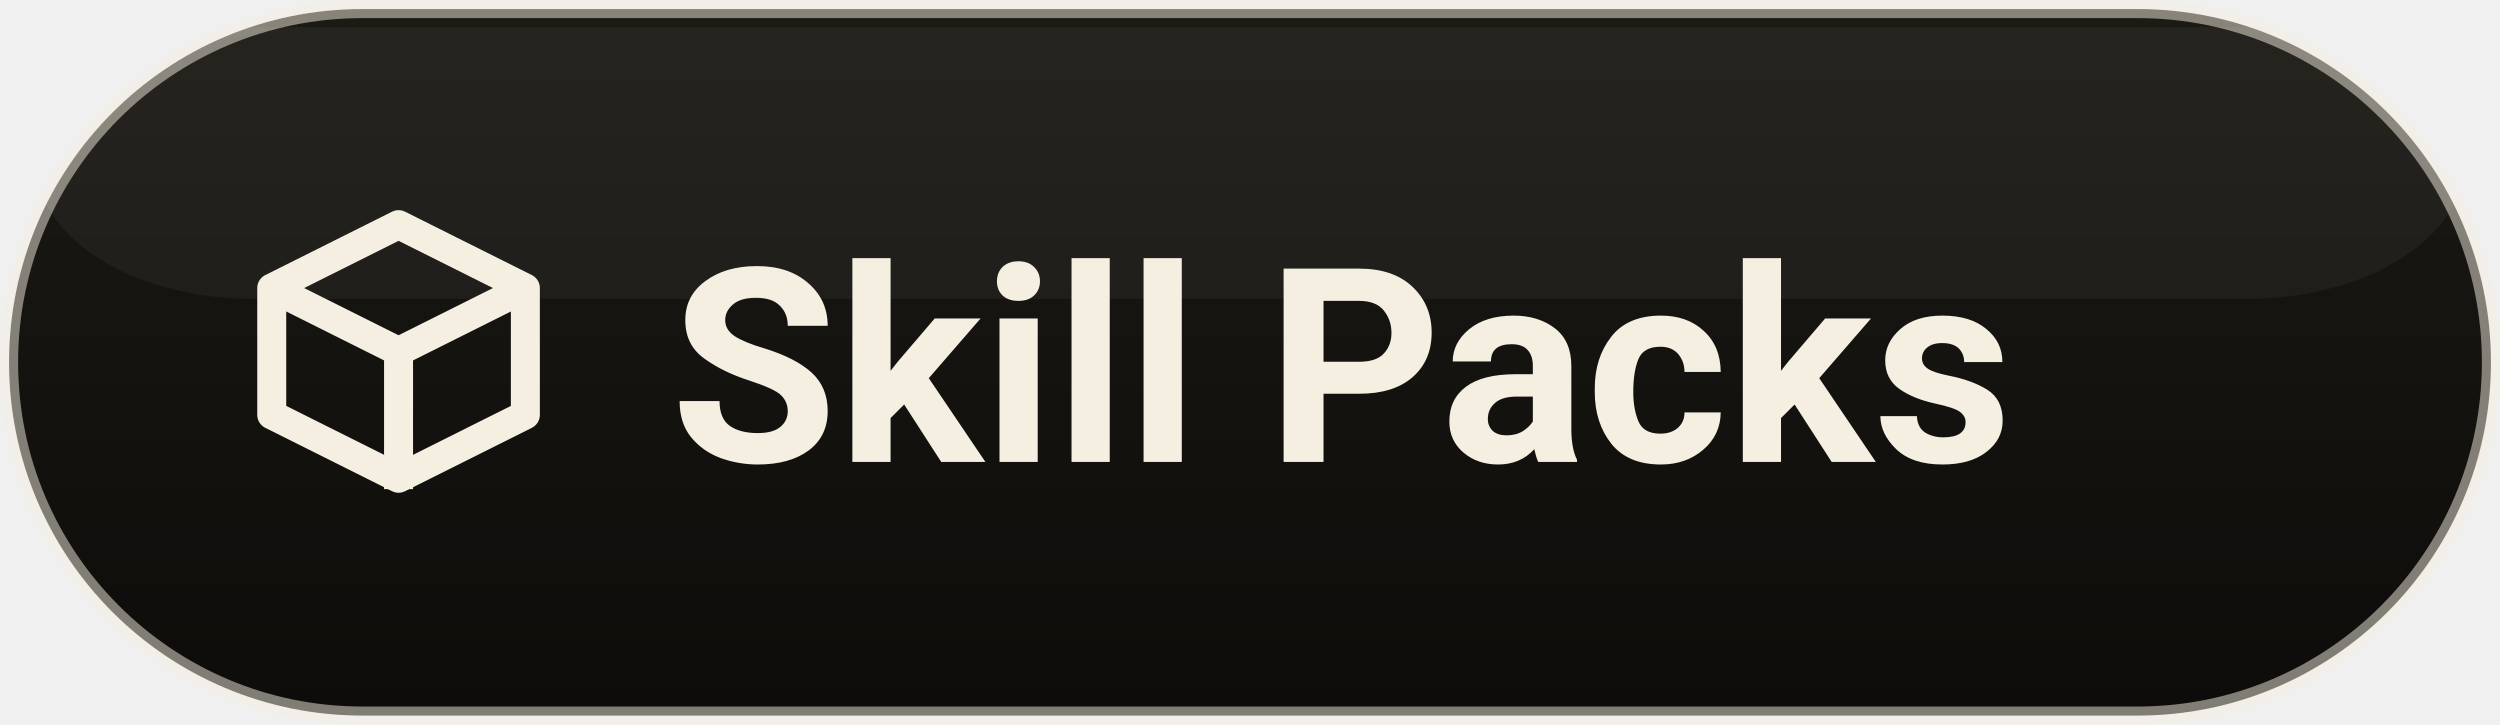
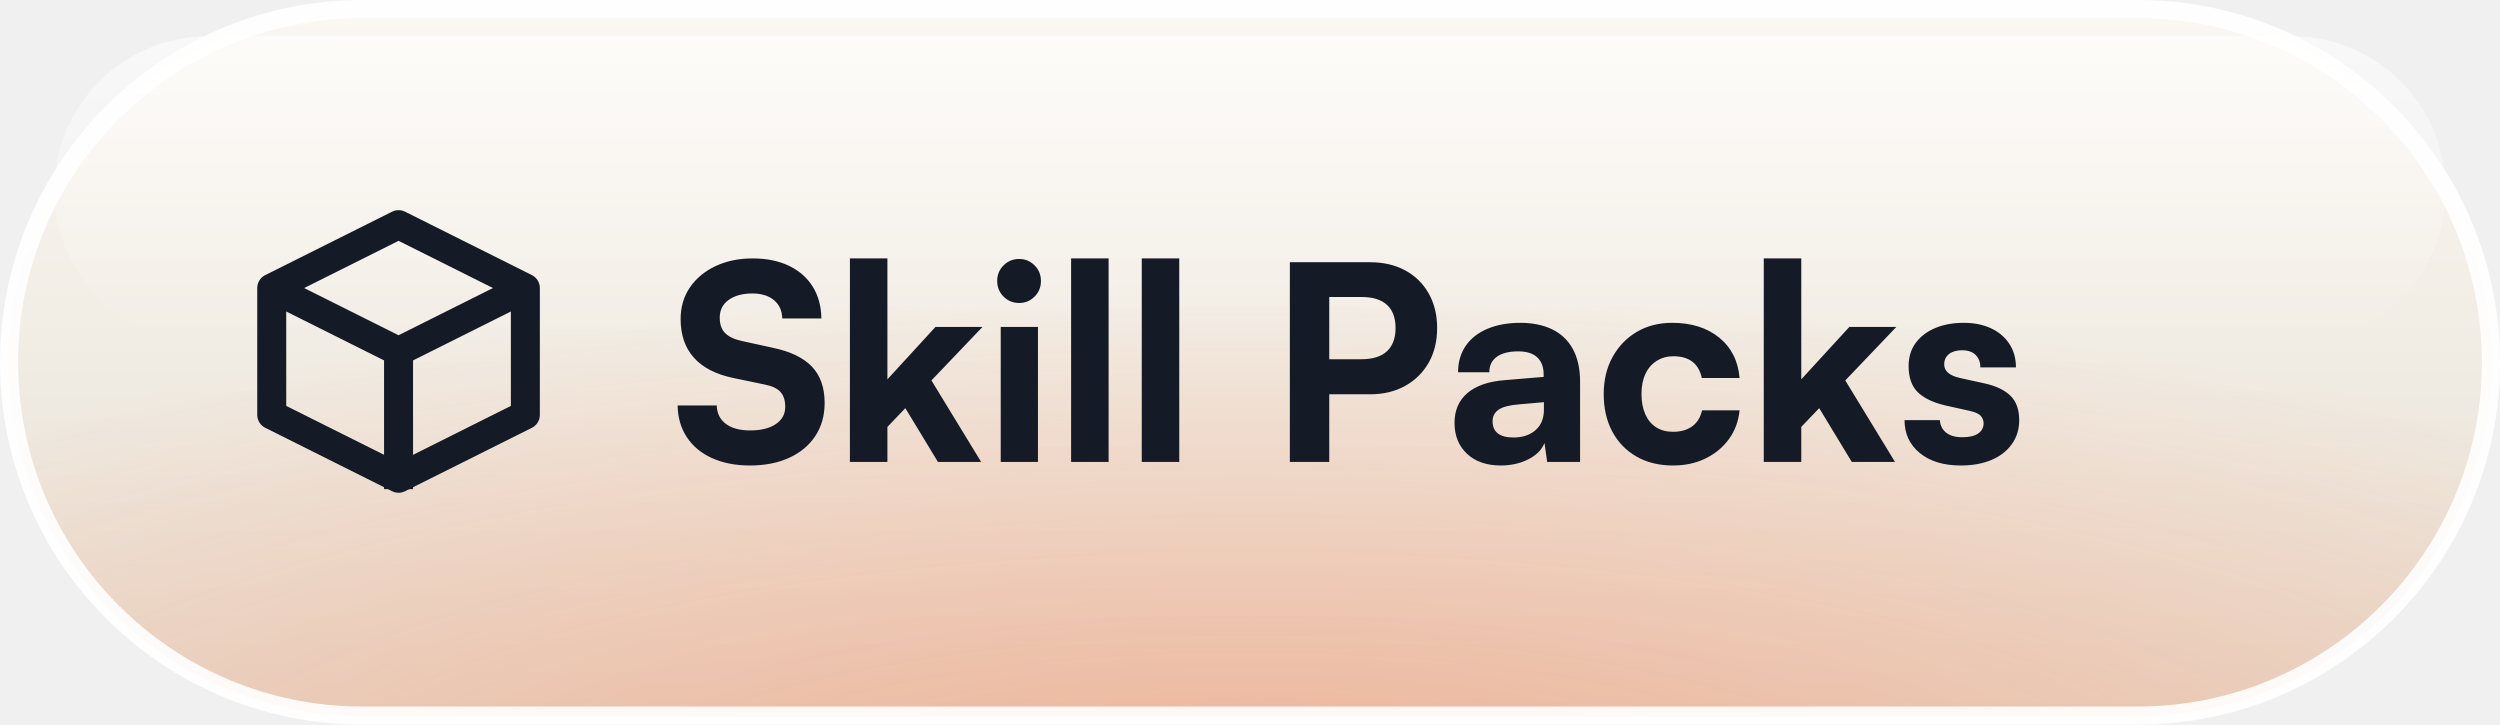
<svg xmlns="http://www.w3.org/2000/svg" width="138" height="40" viewBox="0 0 138 40" role="img" aria-label="Skill Packs">
  <defs>
    <linearGradient id="g" x1="0" y1="0" x2="0" y2="1">
-       <stop offset="0" stop-color="#1c1a15" />
-       <stop offset="1" stop-color="#0d0c0a" />
+       <stop offset="0" stop-color="#FBF8F3" />
+       <stop offset="1" stop-color="#E6DFD3" />
    </linearGradient>
+     <linearGradient id="h" x1="0" y1="0" x2="0" y2="1">
+       <stop offset="0" stop-color="#FFFFFF" stop-opacity="0.55" />
+       <stop offset="1" stop-color="#FFFFFF" stop-opacity="0" />
+     </linearGradient>
+     <radialGradient id="o" cx="0.5" cy="1.15" r="0.75">
+       <stop offset="0" stop-color="#FF5A1F" stop-opacity="0.35" />
+       <stop offset="1" stop-color="#FF5A1F" stop-opacity="0" />
+     </radialGradient>
  </defs>
-   <rect x="0.5" y="0.5" width="137" height="39" rx="19.5" fill="url(#g)" stroke="#F4EFE1" stroke-opacity="0.5" />
-   <rect x="2" y="1.5" width="134" height="15" rx="12" fill="#F4EFE1" opacity="0.05" />
-   <g stroke="#F4EFE1" stroke-width="1.6" fill="none" stroke-linejoin="round">
+   <rect x="0.5" y="0.5" width="137" height="39" rx="19.5" fill="url(#g)" />
+   <rect x="0.5" y="0.5" width="137" height="39" rx="19.5" fill="url(#o)" />
+   <rect x="3" y="2" width="132" height="17" rx="8.5" fill="url(#h)" />
+   <rect x="0.5" y="0.5" width="137" height="39" rx="19.5" fill="none" stroke="#FFFFFF" stroke-opacity="0.9" />
+   <g stroke="#141B27" stroke-width="1.6" fill="none" stroke-linejoin="round">
    <path d="M22 12.4l7 3.5v7l-7 3.5-7-3.5v-7z" />
    <path d="M15 15.9l7 3.5 7-3.5" />
    <path d="M22 19.4V27" />
  </g>
-   <text x="37" y="25.5" font-family="-apple-system,BlinkMacSystemFont,'Segoe UI',Roboto,Helvetica,Arial,sans-serif" font-size="15" font-weight="700" fill="#F4EFE1">Skill Packs</text>
+   <path d="M37.57 17.61Q37.57 16.62 38.08 15.87Q38.59 15.12 39.49 14.693Q40.39 14.265 41.545 14.265Q42.7 14.265 43.547 14.67Q44.395 15.075 44.86 15.818Q45.325 16.56 45.34 17.58H43.18Q43.165 16.935 42.722 16.568Q42.28 16.2 41.53 16.2Q40.72 16.2 40.225 16.553Q39.73 16.905 39.73 17.535Q39.73 18.09 40.03 18.39Q40.33 18.69 40.96 18.825L42.67 19.2Q44.11 19.5 44.815 20.235Q45.52 20.97 45.52 22.245Q45.52 23.28 45.01 24.06Q44.5 24.84 43.57 25.267Q42.64 25.695 41.395 25.695Q40.21 25.695 39.31 25.29Q38.41 24.885 37.915 24.135Q37.42 23.385 37.405 22.38H39.565Q39.58 23.025 40.06 23.392Q40.54 23.76 41.41 23.76Q42.31 23.76 42.828 23.407Q43.345 23.055 43.345 22.455Q43.345 21.93 43.082 21.637Q42.82 21.345 42.205 21.225L40.48 20.865Q39.04 20.565 38.305 19.748Q37.57 18.93 37.57 17.61ZM48.985 25.5H46.915V14.265H48.985V20.94L51.64 18.045H54.235L51.415 21.0L54.16 25.5H51.775L49.975 22.53L48.985 23.565ZM55.24 25.5V18.045H57.295V25.5ZM56.26 16.725Q55.75 16.725 55.398 16.373Q55.045 16.02 55.045 15.51Q55.045 15.0 55.398 14.648Q55.75 14.295 56.26 14.295Q56.755 14.295 57.108 14.648Q57.46 15.0 57.46 15.51Q57.46 16.02 57.108 16.373Q56.755 16.725 56.26 16.725ZM61.195 25.5H59.125V14.265H61.195ZM65.095 25.5H63.025V14.265H65.095ZM73.375 14.475V25.5H71.2V14.475ZM75.625 21.765H72.835V19.83H75.145Q76.09 19.83 76.562 19.387Q77.035 18.945 77.035 18.105Q77.035 17.265 76.562 16.83Q76.09 16.395 75.16 16.395H72.76V14.475H75.625Q76.735 14.475 77.567 14.925Q78.4 15.375 78.865 16.2Q79.33 17.025 79.33 18.105Q79.33 19.2 78.865 20.017Q78.4 20.835 77.567 21.3Q76.735 21.765 75.625 21.765ZM82.84 25.695Q81.67 25.695 80.98 25.05Q80.29 24.405 80.29 23.34Q80.29 22.305 81.002 21.697Q81.715 21.09 83.05 20.985L85.21 20.805V20.67Q85.21 20.235 85.037 19.95Q84.865 19.665 84.558 19.53Q84.25 19.395 83.815 19.395Q83.035 19.395 82.623 19.695Q82.21 19.995 82.21 20.55H80.485Q80.485 19.71 80.905 19.095Q81.325 18.48 82.105 18.15Q82.885 17.82 83.92 17.82Q84.955 17.82 85.697 18.188Q86.44 18.555 86.83 19.282Q87.22 20.01 87.22 21.06V25.5H85.405L85.255 24.45Q85.045 25.005 84.37 25.35Q83.695 25.695 82.84 25.695ZM83.545 24.15Q84.295 24.15 84.76 23.745Q85.225 23.34 85.225 22.605V22.2L83.86 22.32Q83.065 22.38 82.727 22.612Q82.39 22.845 82.39 23.25Q82.39 23.7 82.683 23.925Q82.975 24.15 83.545 24.15ZM88.525 21.75Q88.525 20.595 89.012 19.71Q89.5 18.825 90.347 18.322Q91.195 17.82 92.305 17.82Q93.895 17.82 94.9 18.637Q95.905 19.455 96.025 20.865H93.94Q93.805 20.25 93.407 19.957Q93.01 19.665 92.38 19.665Q91.855 19.665 91.45 19.92Q91.045 20.175 90.827 20.64Q90.61 21.105 90.61 21.75Q90.61 22.395 90.82 22.867Q91.03 23.34 91.42 23.587Q91.81 23.835 92.35 23.835Q92.995 23.835 93.407 23.535Q93.82 23.235 93.955 22.65H96.025Q95.935 23.55 95.44 24.233Q94.945 24.915 94.15 25.305Q93.355 25.695 92.35 25.695Q91.195 25.695 90.332 25.2Q89.47 24.705 88.997 23.82Q88.525 22.935 88.525 21.75ZM99.43 25.5H97.36V14.265H99.43V20.94L102.085 18.045H104.68L101.86 21.0L104.605 25.5H102.22L100.42 22.53L99.43 23.565ZM105.13 23.19H107.08Q107.11 23.625 107.425 23.88Q107.74 24.135 108.31 24.135Q108.91 24.135 109.202 23.925Q109.495 23.715 109.495 23.37Q109.495 23.145 109.345 22.965Q109.195 22.785 108.73 22.68L107.38 22.38Q106.36 22.14 105.857 21.645Q105.355 21.15 105.355 20.205Q105.355 19.455 105.752 18.922Q106.15 18.39 106.832 18.105Q107.515 17.82 108.4 17.82Q109.255 17.82 109.9 18.12Q110.545 18.42 110.912 18.975Q111.28 19.53 111.28 20.28H109.315Q109.315 19.845 109.052 19.59Q108.79 19.335 108.31 19.335Q107.845 19.335 107.582 19.545Q107.32 19.755 107.32 20.115Q107.32 20.67 108.19 20.865L109.555 21.165Q110.5 21.375 110.98 21.848Q111.46 22.32 111.46 23.19Q111.46 23.955 111.047 24.525Q110.635 25.095 109.915 25.395Q109.195 25.695 108.235 25.695Q106.81 25.695 105.97 25.005Q105.13 24.315 105.13 23.19Z" fill="#141B27" />
</svg>
